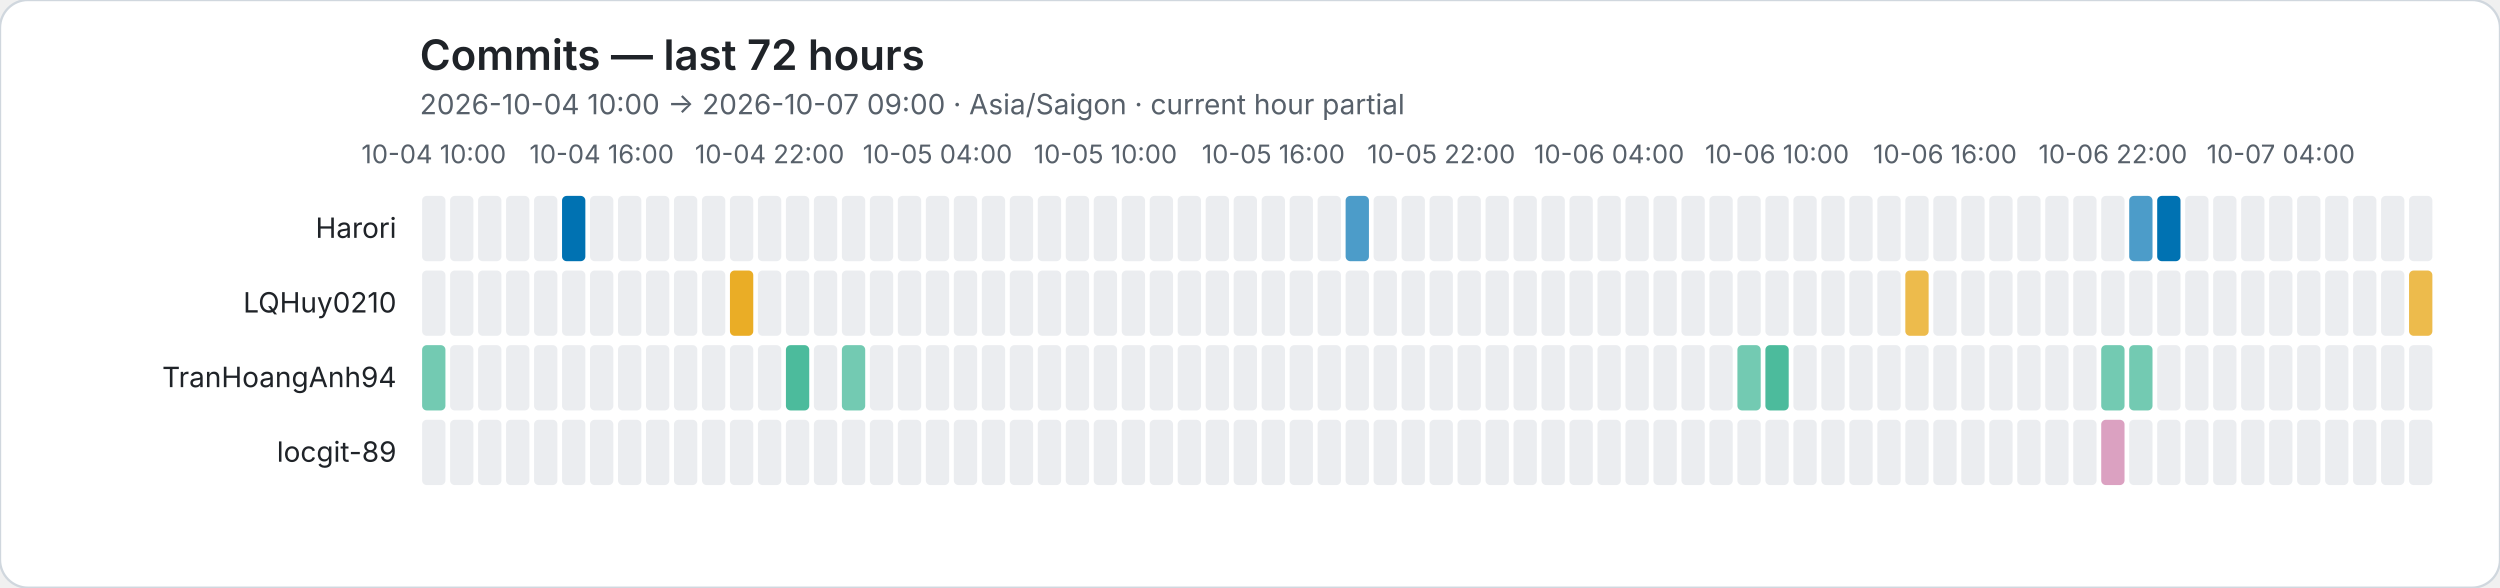
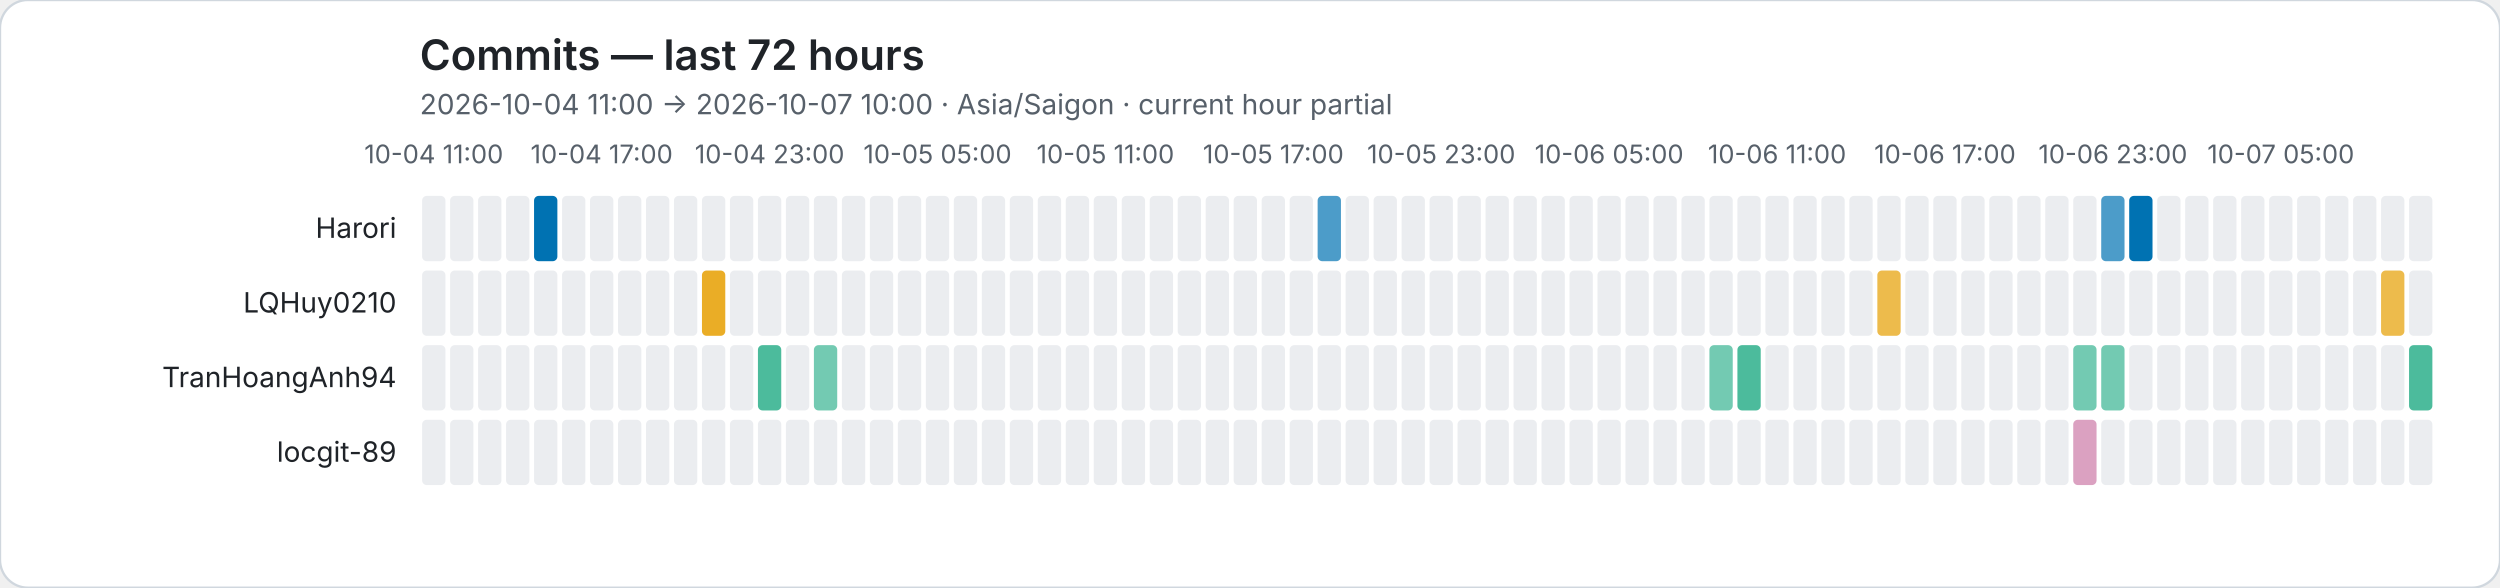
<svg xmlns="http://www.w3.org/2000/svg" role="img" viewBox="0 0 1072 252">
  <rect width="1072" height="252" rx="12" fill="#ffffff" stroke="#d0d7de" />
  <style>text{font-family:system-ui,-apple-system,BlinkMacSystemFont,"Segoe UI",sans-serif}.axis{fill:#57606a;font-size:11px}.heading{fill:#1f2328;font-size:18px;font-weight:600}.subheading{fill:#57606a;font-size:12px}.name{fill:#1f2328;font-size:12px}</style>
  <text class="heading" x="180" y="30">Commits — last 72 hours</text>
-   <text class="subheading" x="180" y="49">2026-10-04 10:00 → 2026-10-07 09:00 · Asia/Saigon · current hour partial</text>
-   <text class="axis" x="186" y="70" text-anchor="middle">10-04 10:00</text>
-   <text class="axis" x="258" y="70" text-anchor="middle">10-04 16:00</text>
-   <text class="axis" x="330" y="70" text-anchor="middle">10-04 22:00</text>
-   <text class="axis" x="402" y="70" text-anchor="middle">10-05 04:00</text>
-   <text class="axis" x="474" y="70" text-anchor="middle">10-05 10:00</text>
-   <text class="axis" x="546" y="70" text-anchor="middle">10-05 16:00</text>
-   <text class="axis" x="618" y="70" text-anchor="middle">10-05 22:00</text>
-   <text class="axis" x="690" y="70" text-anchor="middle">10-06 04:00</text>
-   <text class="axis" x="762" y="70" text-anchor="middle">10-06 10:00</text>
-   <text class="axis" x="834" y="70" text-anchor="middle">10-06 16:00</text>
-   <text class="axis" x="906" y="70" text-anchor="middle">10-06 22:00</text>
-   <text class="axis" x="978" y="70" text-anchor="middle">10-07 04:00</text>
+   <text class="subheading" x="180" y="49">2026-10-04 11:00 → 2026-10-07 10:00 · Asia/Saigon · current hour partial</text>
+   <text class="axis" x="186" y="70" text-anchor="middle">10-04 11:00</text>
+   <text class="axis" x="258" y="70" text-anchor="middle">10-04 17:00</text>
+   <text class="axis" x="330" y="70" text-anchor="middle">10-04 23:00</text>
+   <text class="axis" x="402" y="70" text-anchor="middle">10-05 05:00</text>
+   <text class="axis" x="474" y="70" text-anchor="middle">10-05 11:00</text>
+   <text class="axis" x="546" y="70" text-anchor="middle">10-05 17:00</text>
+   <text class="axis" x="618" y="70" text-anchor="middle">10-05 23:00</text>
+   <text class="axis" x="690" y="70" text-anchor="middle">10-06 05:00</text>
+   <text class="axis" x="762" y="70" text-anchor="middle">10-06 11:00</text>
+   <text class="axis" x="834" y="70" text-anchor="middle">10-06 17:00</text>
+   <text class="axis" x="906" y="70" text-anchor="middle">10-06 23:00</text>
+   <text class="axis" x="978" y="70" text-anchor="middle">10-07 05:00</text>
  <text class="name" x="170" y="102" text-anchor="end">Harori</text>
  <rect data-hour="0" x="181" y="84" width="10" height="28" rx="2" fill="#ebedf0" />
  <rect data-hour="1" x="193" y="84" width="10" height="28" rx="2" fill="#ebedf0" />
  <rect data-hour="2" x="205" y="84" width="10" height="28" rx="2" fill="#ebedf0" />
  <rect data-hour="3" x="217" y="84" width="10" height="28" rx="2" fill="#ebedf0" />
-   <rect data-hour="4" x="229" y="84" width="10" height="28" rx="2" fill="#ebedf0" />
-   <rect data-hour="5" x="241" y="84" width="10" height="28" rx="2" fill="rgba(0, 114, 178, 1.00)" />
+   <rect data-hour="4" x="229" y="84" width="10" height="28" rx="2" fill="rgba(0, 114, 178, 1.00)" />
+   <rect data-hour="5" x="241" y="84" width="10" height="28" rx="2" fill="#ebedf0" />
  <rect data-hour="6" x="253" y="84" width="10" height="28" rx="2" fill="#ebedf0" />
  <rect data-hour="7" x="265" y="84" width="10" height="28" rx="2" fill="#ebedf0" />
  <rect data-hour="8" x="277" y="84" width="10" height="28" rx="2" fill="#ebedf0" />
  <rect data-hour="9" x="289" y="84" width="10" height="28" rx="2" fill="#ebedf0" />
  <rect data-hour="10" x="301" y="84" width="10" height="28" rx="2" fill="#ebedf0" />
  <rect data-hour="11" x="313" y="84" width="10" height="28" rx="2" fill="#ebedf0" />
  <rect data-hour="12" x="325" y="84" width="10" height="28" rx="2" fill="#ebedf0" />
  <rect data-hour="13" x="337" y="84" width="10" height="28" rx="2" fill="#ebedf0" />
  <rect data-hour="14" x="349" y="84" width="10" height="28" rx="2" fill="#ebedf0" />
  <rect data-hour="15" x="361" y="84" width="10" height="28" rx="2" fill="#ebedf0" />
  <rect data-hour="16" x="373" y="84" width="10" height="28" rx="2" fill="#ebedf0" />
  <rect data-hour="17" x="385" y="84" width="10" height="28" rx="2" fill="#ebedf0" />
  <rect data-hour="18" x="397" y="84" width="10" height="28" rx="2" fill="#ebedf0" />
  <rect data-hour="19" x="409" y="84" width="10" height="28" rx="2" fill="#ebedf0" />
  <rect data-hour="20" x="421" y="84" width="10" height="28" rx="2" fill="#ebedf0" />
  <rect data-hour="21" x="433" y="84" width="10" height="28" rx="2" fill="#ebedf0" />
  <rect data-hour="22" x="445" y="84" width="10" height="28" rx="2" fill="#ebedf0" />
  <rect data-hour="23" x="457" y="84" width="10" height="28" rx="2" fill="#ebedf0" />
  <rect data-hour="24" x="469" y="84" width="10" height="28" rx="2" fill="#ebedf0" />
  <rect data-hour="25" x="481" y="84" width="10" height="28" rx="2" fill="#ebedf0" />
  <rect data-hour="26" x="493" y="84" width="10" height="28" rx="2" fill="#ebedf0" />
  <rect data-hour="27" x="505" y="84" width="10" height="28" rx="2" fill="#ebedf0" />
  <rect data-hour="28" x="517" y="84" width="10" height="28" rx="2" fill="#ebedf0" />
  <rect data-hour="29" x="529" y="84" width="10" height="28" rx="2" fill="#ebedf0" />
  <rect data-hour="30" x="541" y="84" width="10" height="28" rx="2" fill="#ebedf0" />
  <rect data-hour="31" x="553" y="84" width="10" height="28" rx="2" fill="#ebedf0" />
-   <rect data-hour="32" x="565" y="84" width="10" height="28" rx="2" fill="#ebedf0" />
-   <rect data-hour="33" x="577" y="84" width="10" height="28" rx="2" fill="rgba(0, 114, 178, 0.70)" />
+   <rect data-hour="32" x="565" y="84" width="10" height="28" rx="2" fill="rgba(0, 114, 178, 0.70)" />
+   <rect data-hour="33" x="577" y="84" width="10" height="28" rx="2" fill="#ebedf0" />
  <rect data-hour="34" x="589" y="84" width="10" height="28" rx="2" fill="#ebedf0" />
  <rect data-hour="35" x="601" y="84" width="10" height="28" rx="2" fill="#ebedf0" />
  <rect data-hour="36" x="613" y="84" width="10" height="28" rx="2" fill="#ebedf0" />
  <rect data-hour="37" x="625" y="84" width="10" height="28" rx="2" fill="#ebedf0" />
  <rect data-hour="38" x="637" y="84" width="10" height="28" rx="2" fill="#ebedf0" />
  <rect data-hour="39" x="649" y="84" width="10" height="28" rx="2" fill="#ebedf0" />
  <rect data-hour="40" x="661" y="84" width="10" height="28" rx="2" fill="#ebedf0" />
  <rect data-hour="41" x="673" y="84" width="10" height="28" rx="2" fill="#ebedf0" />
  <rect data-hour="42" x="685" y="84" width="10" height="28" rx="2" fill="#ebedf0" />
  <rect data-hour="43" x="697" y="84" width="10" height="28" rx="2" fill="#ebedf0" />
  <rect data-hour="44" x="709" y="84" width="10" height="28" rx="2" fill="#ebedf0" />
  <rect data-hour="45" x="721" y="84" width="10" height="28" rx="2" fill="#ebedf0" />
  <rect data-hour="46" x="733" y="84" width="10" height="28" rx="2" fill="#ebedf0" />
  <rect data-hour="47" x="745" y="84" width="10" height="28" rx="2" fill="#ebedf0" />
  <rect data-hour="48" x="757" y="84" width="10" height="28" rx="2" fill="#ebedf0" />
  <rect data-hour="49" x="769" y="84" width="10" height="28" rx="2" fill="#ebedf0" />
  <rect data-hour="50" x="781" y="84" width="10" height="28" rx="2" fill="#ebedf0" />
  <rect data-hour="51" x="793" y="84" width="10" height="28" rx="2" fill="#ebedf0" />
  <rect data-hour="52" x="805" y="84" width="10" height="28" rx="2" fill="#ebedf0" />
  <rect data-hour="53" x="817" y="84" width="10" height="28" rx="2" fill="#ebedf0" />
  <rect data-hour="54" x="829" y="84" width="10" height="28" rx="2" fill="#ebedf0" />
  <rect data-hour="55" x="841" y="84" width="10" height="28" rx="2" fill="#ebedf0" />
  <rect data-hour="56" x="853" y="84" width="10" height="28" rx="2" fill="#ebedf0" />
  <rect data-hour="57" x="865" y="84" width="10" height="28" rx="2" fill="#ebedf0" />
  <rect data-hour="58" x="877" y="84" width="10" height="28" rx="2" fill="#ebedf0" />
  <rect data-hour="59" x="889" y="84" width="10" height="28" rx="2" fill="#ebedf0" />
-   <rect data-hour="60" x="901" y="84" width="10" height="28" rx="2" fill="#ebedf0" />
-   <rect data-hour="61" x="913" y="84" width="10" height="28" rx="2" fill="rgba(0, 114, 178, 0.70)" />
-   <rect data-hour="62" x="925" y="84" width="10" height="28" rx="2" fill="rgba(0, 114, 178, 1.00)" />
+   <rect data-hour="60" x="901" y="84" width="10" height="28" rx="2" fill="rgba(0, 114, 178, 0.70)" />
+   <rect data-hour="61" x="913" y="84" width="10" height="28" rx="2" fill="rgba(0, 114, 178, 1.00)" />
+   <rect data-hour="62" x="925" y="84" width="10" height="28" rx="2" fill="#ebedf0" />
  <rect data-hour="63" x="937" y="84" width="10" height="28" rx="2" fill="#ebedf0" />
  <rect data-hour="64" x="949" y="84" width="10" height="28" rx="2" fill="#ebedf0" />
  <rect data-hour="65" x="961" y="84" width="10" height="28" rx="2" fill="#ebedf0" />
  <rect data-hour="66" x="973" y="84" width="10" height="28" rx="2" fill="#ebedf0" />
  <rect data-hour="67" x="985" y="84" width="10" height="28" rx="2" fill="#ebedf0" />
  <rect data-hour="68" x="997" y="84" width="10" height="28" rx="2" fill="#ebedf0" />
  <rect data-hour="69" x="1009" y="84" width="10" height="28" rx="2" fill="#ebedf0" />
  <rect data-hour="70" x="1021" y="84" width="10" height="28" rx="2" fill="#ebedf0" />
  <rect data-hour="71" x="1033" y="84" width="10" height="28" rx="2" fill="#ebedf0" />
  <text class="name" x="170" y="134" text-anchor="end">LQHuy0210</text>
  <rect data-hour="0" x="181" y="116" width="10" height="28" rx="2" fill="#ebedf0" />
  <rect data-hour="1" x="193" y="116" width="10" height="28" rx="2" fill="#ebedf0" />
  <rect data-hour="2" x="205" y="116" width="10" height="28" rx="2" fill="#ebedf0" />
  <rect data-hour="3" x="217" y="116" width="10" height="28" rx="2" fill="#ebedf0" />
  <rect data-hour="4" x="229" y="116" width="10" height="28" rx="2" fill="#ebedf0" />
  <rect data-hour="5" x="241" y="116" width="10" height="28" rx="2" fill="#ebedf0" />
  <rect data-hour="6" x="253" y="116" width="10" height="28" rx="2" fill="#ebedf0" />
  <rect data-hour="7" x="265" y="116" width="10" height="28" rx="2" fill="#ebedf0" />
  <rect data-hour="8" x="277" y="116" width="10" height="28" rx="2" fill="#ebedf0" />
  <rect data-hour="9" x="289" y="116" width="10" height="28" rx="2" fill="#ebedf0" />
-   <rect data-hour="10" x="301" y="116" width="10" height="28" rx="2" fill="#ebedf0" />
-   <rect data-hour="11" x="313" y="116" width="10" height="28" rx="2" fill="rgba(230, 159, 0, 0.85)" />
+   <rect data-hour="10" x="301" y="116" width="10" height="28" rx="2" fill="rgba(230, 159, 0, 0.85)" />
+   <rect data-hour="11" x="313" y="116" width="10" height="28" rx="2" fill="#ebedf0" />
  <rect data-hour="12" x="325" y="116" width="10" height="28" rx="2" fill="#ebedf0" />
  <rect data-hour="13" x="337" y="116" width="10" height="28" rx="2" fill="#ebedf0" />
  <rect data-hour="14" x="349" y="116" width="10" height="28" rx="2" fill="#ebedf0" />
  <rect data-hour="15" x="361" y="116" width="10" height="28" rx="2" fill="#ebedf0" />
  <rect data-hour="16" x="373" y="116" width="10" height="28" rx="2" fill="#ebedf0" />
  <rect data-hour="17" x="385" y="116" width="10" height="28" rx="2" fill="#ebedf0" />
  <rect data-hour="18" x="397" y="116" width="10" height="28" rx="2" fill="#ebedf0" />
  <rect data-hour="19" x="409" y="116" width="10" height="28" rx="2" fill="#ebedf0" />
  <rect data-hour="20" x="421" y="116" width="10" height="28" rx="2" fill="#ebedf0" />
  <rect data-hour="21" x="433" y="116" width="10" height="28" rx="2" fill="#ebedf0" />
  <rect data-hour="22" x="445" y="116" width="10" height="28" rx="2" fill="#ebedf0" />
  <rect data-hour="23" x="457" y="116" width="10" height="28" rx="2" fill="#ebedf0" />
  <rect data-hour="24" x="469" y="116" width="10" height="28" rx="2" fill="#ebedf0" />
  <rect data-hour="25" x="481" y="116" width="10" height="28" rx="2" fill="#ebedf0" />
  <rect data-hour="26" x="493" y="116" width="10" height="28" rx="2" fill="#ebedf0" />
  <rect data-hour="27" x="505" y="116" width="10" height="28" rx="2" fill="#ebedf0" />
  <rect data-hour="28" x="517" y="116" width="10" height="28" rx="2" fill="#ebedf0" />
  <rect data-hour="29" x="529" y="116" width="10" height="28" rx="2" fill="#ebedf0" />
  <rect data-hour="30" x="541" y="116" width="10" height="28" rx="2" fill="#ebedf0" />
  <rect data-hour="31" x="553" y="116" width="10" height="28" rx="2" fill="#ebedf0" />
  <rect data-hour="32" x="565" y="116" width="10" height="28" rx="2" fill="#ebedf0" />
  <rect data-hour="33" x="577" y="116" width="10" height="28" rx="2" fill="#ebedf0" />
  <rect data-hour="34" x="589" y="116" width="10" height="28" rx="2" fill="#ebedf0" />
  <rect data-hour="35" x="601" y="116" width="10" height="28" rx="2" fill="#ebedf0" />
  <rect data-hour="36" x="613" y="116" width="10" height="28" rx="2" fill="#ebedf0" />
  <rect data-hour="37" x="625" y="116" width="10" height="28" rx="2" fill="#ebedf0" />
  <rect data-hour="38" x="637" y="116" width="10" height="28" rx="2" fill="#ebedf0" />
  <rect data-hour="39" x="649" y="116" width="10" height="28" rx="2" fill="#ebedf0" />
  <rect data-hour="40" x="661" y="116" width="10" height="28" rx="2" fill="#ebedf0" />
  <rect data-hour="41" x="673" y="116" width="10" height="28" rx="2" fill="#ebedf0" />
  <rect data-hour="42" x="685" y="116" width="10" height="28" rx="2" fill="#ebedf0" />
  <rect data-hour="43" x="697" y="116" width="10" height="28" rx="2" fill="#ebedf0" />
  <rect data-hour="44" x="709" y="116" width="10" height="28" rx="2" fill="#ebedf0" />
  <rect data-hour="45" x="721" y="116" width="10" height="28" rx="2" fill="#ebedf0" />
  <rect data-hour="46" x="733" y="116" width="10" height="28" rx="2" fill="#ebedf0" />
  <rect data-hour="47" x="745" y="116" width="10" height="28" rx="2" fill="#ebedf0" />
  <rect data-hour="48" x="757" y="116" width="10" height="28" rx="2" fill="#ebedf0" />
  <rect data-hour="49" x="769" y="116" width="10" height="28" rx="2" fill="#ebedf0" />
  <rect data-hour="50" x="781" y="116" width="10" height="28" rx="2" fill="#ebedf0" />
  <rect data-hour="51" x="793" y="116" width="10" height="28" rx="2" fill="#ebedf0" />
-   <rect data-hour="52" x="805" y="116" width="10" height="28" rx="2" fill="#ebedf0" />
-   <rect data-hour="53" x="817" y="116" width="10" height="28" rx="2" fill="rgba(230, 159, 0, 0.70)" />
+   <rect data-hour="52" x="805" y="116" width="10" height="28" rx="2" fill="rgba(230, 159, 0, 0.70)" />
+   <rect data-hour="53" x="817" y="116" width="10" height="28" rx="2" fill="#ebedf0" />
  <rect data-hour="54" x="829" y="116" width="10" height="28" rx="2" fill="#ebedf0" />
  <rect data-hour="55" x="841" y="116" width="10" height="28" rx="2" fill="#ebedf0" />
  <rect data-hour="56" x="853" y="116" width="10" height="28" rx="2" fill="#ebedf0" />
  <rect data-hour="57" x="865" y="116" width="10" height="28" rx="2" fill="#ebedf0" />
  <rect data-hour="58" x="877" y="116" width="10" height="28" rx="2" fill="#ebedf0" />
  <rect data-hour="59" x="889" y="116" width="10" height="28" rx="2" fill="#ebedf0" />
  <rect data-hour="60" x="901" y="116" width="10" height="28" rx="2" fill="#ebedf0" />
  <rect data-hour="61" x="913" y="116" width="10" height="28" rx="2" fill="#ebedf0" />
  <rect data-hour="62" x="925" y="116" width="10" height="28" rx="2" fill="#ebedf0" />
  <rect data-hour="63" x="937" y="116" width="10" height="28" rx="2" fill="#ebedf0" />
  <rect data-hour="64" x="949" y="116" width="10" height="28" rx="2" fill="#ebedf0" />
  <rect data-hour="65" x="961" y="116" width="10" height="28" rx="2" fill="#ebedf0" />
  <rect data-hour="66" x="973" y="116" width="10" height="28" rx="2" fill="#ebedf0" />
  <rect data-hour="67" x="985" y="116" width="10" height="28" rx="2" fill="#ebedf0" />
  <rect data-hour="68" x="997" y="116" width="10" height="28" rx="2" fill="#ebedf0" />
  <rect data-hour="69" x="1009" y="116" width="10" height="28" rx="2" fill="#ebedf0" />
-   <rect data-hour="70" x="1021" y="116" width="10" height="28" rx="2" fill="#ebedf0" />
-   <rect data-hour="71" x="1033" y="116" width="10" height="28" rx="2" fill="rgba(230, 159, 0, 0.70)" />
+   <rect data-hour="70" x="1021" y="116" width="10" height="28" rx="2" fill="rgba(230, 159, 0, 0.70)" />
+   <rect data-hour="71" x="1033" y="116" width="10" height="28" rx="2" fill="#ebedf0" />
  <text class="name" x="170" y="166" text-anchor="end">TranHoangAnh94</text>
-   <rect data-hour="0" x="181" y="148" width="10" height="28" rx="2" fill="rgba(0, 158, 115, 0.55)" />
+   <rect data-hour="0" x="181" y="148" width="10" height="28" rx="2" fill="#ebedf0" />
  <rect data-hour="1" x="193" y="148" width="10" height="28" rx="2" fill="#ebedf0" />
  <rect data-hour="2" x="205" y="148" width="10" height="28" rx="2" fill="#ebedf0" />
  <rect data-hour="3" x="217" y="148" width="10" height="28" rx="2" fill="#ebedf0" />
  <rect data-hour="4" x="229" y="148" width="10" height="28" rx="2" fill="#ebedf0" />
  <rect data-hour="5" x="241" y="148" width="10" height="28" rx="2" fill="#ebedf0" />
  <rect data-hour="6" x="253" y="148" width="10" height="28" rx="2" fill="#ebedf0" />
  <rect data-hour="7" x="265" y="148" width="10" height="28" rx="2" fill="#ebedf0" />
  <rect data-hour="8" x="277" y="148" width="10" height="28" rx="2" fill="#ebedf0" />
  <rect data-hour="9" x="289" y="148" width="10" height="28" rx="2" fill="#ebedf0" />
  <rect data-hour="10" x="301" y="148" width="10" height="28" rx="2" fill="#ebedf0" />
  <rect data-hour="11" x="313" y="148" width="10" height="28" rx="2" fill="#ebedf0" />
-   <rect data-hour="12" x="325" y="148" width="10" height="28" rx="2" fill="#ebedf0" />
-   <rect data-hour="13" x="337" y="148" width="10" height="28" rx="2" fill="rgba(0, 158, 115, 0.70)" />
-   <rect data-hour="14" x="349" y="148" width="10" height="28" rx="2" fill="#ebedf0" />
-   <rect data-hour="15" x="361" y="148" width="10" height="28" rx="2" fill="rgba(0, 158, 115, 0.55)" />
+   <rect data-hour="12" x="325" y="148" width="10" height="28" rx="2" fill="rgba(0, 158, 115, 0.70)" />
+   <rect data-hour="13" x="337" y="148" width="10" height="28" rx="2" fill="#ebedf0" />
+   <rect data-hour="14" x="349" y="148" width="10" height="28" rx="2" fill="rgba(0, 158, 115, 0.55)" />
+   <rect data-hour="15" x="361" y="148" width="10" height="28" rx="2" fill="#ebedf0" />
  <rect data-hour="16" x="373" y="148" width="10" height="28" rx="2" fill="#ebedf0" />
  <rect data-hour="17" x="385" y="148" width="10" height="28" rx="2" fill="#ebedf0" />
  <rect data-hour="18" x="397" y="148" width="10" height="28" rx="2" fill="#ebedf0" />
  <rect data-hour="19" x="409" y="148" width="10" height="28" rx="2" fill="#ebedf0" />
  <rect data-hour="20" x="421" y="148" width="10" height="28" rx="2" fill="#ebedf0" />
  <rect data-hour="21" x="433" y="148" width="10" height="28" rx="2" fill="#ebedf0" />
  <rect data-hour="22" x="445" y="148" width="10" height="28" rx="2" fill="#ebedf0" />
  <rect data-hour="23" x="457" y="148" width="10" height="28" rx="2" fill="#ebedf0" />
  <rect data-hour="24" x="469" y="148" width="10" height="28" rx="2" fill="#ebedf0" />
  <rect data-hour="25" x="481" y="148" width="10" height="28" rx="2" fill="#ebedf0" />
  <rect data-hour="26" x="493" y="148" width="10" height="28" rx="2" fill="#ebedf0" />
  <rect data-hour="27" x="505" y="148" width="10" height="28" rx="2" fill="#ebedf0" />
  <rect data-hour="28" x="517" y="148" width="10" height="28" rx="2" fill="#ebedf0" />
  <rect data-hour="29" x="529" y="148" width="10" height="28" rx="2" fill="#ebedf0" />
  <rect data-hour="30" x="541" y="148" width="10" height="28" rx="2" fill="#ebedf0" />
  <rect data-hour="31" x="553" y="148" width="10" height="28" rx="2" fill="#ebedf0" />
  <rect data-hour="32" x="565" y="148" width="10" height="28" rx="2" fill="#ebedf0" />
  <rect data-hour="33" x="577" y="148" width="10" height="28" rx="2" fill="#ebedf0" />
  <rect data-hour="34" x="589" y="148" width="10" height="28" rx="2" fill="#ebedf0" />
  <rect data-hour="35" x="601" y="148" width="10" height="28" rx="2" fill="#ebedf0" />
  <rect data-hour="36" x="613" y="148" width="10" height="28" rx="2" fill="#ebedf0" />
  <rect data-hour="37" x="625" y="148" width="10" height="28" rx="2" fill="#ebedf0" />
  <rect data-hour="38" x="637" y="148" width="10" height="28" rx="2" fill="#ebedf0" />
  <rect data-hour="39" x="649" y="148" width="10" height="28" rx="2" fill="#ebedf0" />
  <rect data-hour="40" x="661" y="148" width="10" height="28" rx="2" fill="#ebedf0" />
  <rect data-hour="41" x="673" y="148" width="10" height="28" rx="2" fill="#ebedf0" />
  <rect data-hour="42" x="685" y="148" width="10" height="28" rx="2" fill="#ebedf0" />
  <rect data-hour="43" x="697" y="148" width="10" height="28" rx="2" fill="#ebedf0" />
  <rect data-hour="44" x="709" y="148" width="10" height="28" rx="2" fill="#ebedf0" />
  <rect data-hour="45" x="721" y="148" width="10" height="28" rx="2" fill="#ebedf0" />
-   <rect data-hour="46" x="733" y="148" width="10" height="28" rx="2" fill="#ebedf0" />
-   <rect data-hour="47" x="745" y="148" width="10" height="28" rx="2" fill="rgba(0, 158, 115, 0.55)" />
-   <rect data-hour="48" x="757" y="148" width="10" height="28" rx="2" fill="rgba(0, 158, 115, 0.70)" />
+   <rect data-hour="46" x="733" y="148" width="10" height="28" rx="2" fill="rgba(0, 158, 115, 0.55)" />
+   <rect data-hour="47" x="745" y="148" width="10" height="28" rx="2" fill="rgba(0, 158, 115, 0.70)" />
+   <rect data-hour="48" x="757" y="148" width="10" height="28" rx="2" fill="#ebedf0" />
  <rect data-hour="49" x="769" y="148" width="10" height="28" rx="2" fill="#ebedf0" />
  <rect data-hour="50" x="781" y="148" width="10" height="28" rx="2" fill="#ebedf0" />
  <rect data-hour="51" x="793" y="148" width="10" height="28" rx="2" fill="#ebedf0" />
  <rect data-hour="52" x="805" y="148" width="10" height="28" rx="2" fill="#ebedf0" />
  <rect data-hour="53" x="817" y="148" width="10" height="28" rx="2" fill="#ebedf0" />
  <rect data-hour="54" x="829" y="148" width="10" height="28" rx="2" fill="#ebedf0" />
  <rect data-hour="55" x="841" y="148" width="10" height="28" rx="2" fill="#ebedf0" />
  <rect data-hour="56" x="853" y="148" width="10" height="28" rx="2" fill="#ebedf0" />
  <rect data-hour="57" x="865" y="148" width="10" height="28" rx="2" fill="#ebedf0" />
  <rect data-hour="58" x="877" y="148" width="10" height="28" rx="2" fill="#ebedf0" />
-   <rect data-hour="59" x="889" y="148" width="10" height="28" rx="2" fill="#ebedf0" />
+   <rect data-hour="59" x="889" y="148" width="10" height="28" rx="2" fill="rgba(0, 158, 115, 0.55)" />
  <rect data-hour="60" x="901" y="148" width="10" height="28" rx="2" fill="rgba(0, 158, 115, 0.55)" />
-   <rect data-hour="61" x="913" y="148" width="10" height="28" rx="2" fill="rgba(0, 158, 115, 0.55)" />
+   <rect data-hour="61" x="913" y="148" width="10" height="28" rx="2" fill="#ebedf0" />
  <rect data-hour="62" x="925" y="148" width="10" height="28" rx="2" fill="#ebedf0" />
  <rect data-hour="63" x="937" y="148" width="10" height="28" rx="2" fill="#ebedf0" />
  <rect data-hour="64" x="949" y="148" width="10" height="28" rx="2" fill="#ebedf0" />
  <rect data-hour="65" x="961" y="148" width="10" height="28" rx="2" fill="#ebedf0" />
  <rect data-hour="66" x="973" y="148" width="10" height="28" rx="2" fill="#ebedf0" />
  <rect data-hour="67" x="985" y="148" width="10" height="28" rx="2" fill="#ebedf0" />
  <rect data-hour="68" x="997" y="148" width="10" height="28" rx="2" fill="#ebedf0" />
  <rect data-hour="69" x="1009" y="148" width="10" height="28" rx="2" fill="#ebedf0" />
  <rect data-hour="70" x="1021" y="148" width="10" height="28" rx="2" fill="#ebedf0" />
-   <rect data-hour="71" x="1033" y="148" width="10" height="28" rx="2" fill="#ebedf0" />
+   <rect data-hour="71" x="1033" y="148" width="10" height="28" rx="2" fill="rgba(0, 158, 115, 0.70)" />
  <text class="name" x="170" y="198" text-anchor="end">locgit-89</text>
  <rect data-hour="0" x="181" y="180" width="10" height="28" rx="2" fill="#ebedf0" />
  <rect data-hour="1" x="193" y="180" width="10" height="28" rx="2" fill="#ebedf0" />
  <rect data-hour="2" x="205" y="180" width="10" height="28" rx="2" fill="#ebedf0" />
  <rect data-hour="3" x="217" y="180" width="10" height="28" rx="2" fill="#ebedf0" />
  <rect data-hour="4" x="229" y="180" width="10" height="28" rx="2" fill="#ebedf0" />
  <rect data-hour="5" x="241" y="180" width="10" height="28" rx="2" fill="#ebedf0" />
  <rect data-hour="6" x="253" y="180" width="10" height="28" rx="2" fill="#ebedf0" />
  <rect data-hour="7" x="265" y="180" width="10" height="28" rx="2" fill="#ebedf0" />
  <rect data-hour="8" x="277" y="180" width="10" height="28" rx="2" fill="#ebedf0" />
  <rect data-hour="9" x="289" y="180" width="10" height="28" rx="2" fill="#ebedf0" />
  <rect data-hour="10" x="301" y="180" width="10" height="28" rx="2" fill="#ebedf0" />
  <rect data-hour="11" x="313" y="180" width="10" height="28" rx="2" fill="#ebedf0" />
  <rect data-hour="12" x="325" y="180" width="10" height="28" rx="2" fill="#ebedf0" />
  <rect data-hour="13" x="337" y="180" width="10" height="28" rx="2" fill="#ebedf0" />
  <rect data-hour="14" x="349" y="180" width="10" height="28" rx="2" fill="#ebedf0" />
  <rect data-hour="15" x="361" y="180" width="10" height="28" rx="2" fill="#ebedf0" />
  <rect data-hour="16" x="373" y="180" width="10" height="28" rx="2" fill="#ebedf0" />
  <rect data-hour="17" x="385" y="180" width="10" height="28" rx="2" fill="#ebedf0" />
  <rect data-hour="18" x="397" y="180" width="10" height="28" rx="2" fill="#ebedf0" />
  <rect data-hour="19" x="409" y="180" width="10" height="28" rx="2" fill="#ebedf0" />
  <rect data-hour="20" x="421" y="180" width="10" height="28" rx="2" fill="#ebedf0" />
  <rect data-hour="21" x="433" y="180" width="10" height="28" rx="2" fill="#ebedf0" />
  <rect data-hour="22" x="445" y="180" width="10" height="28" rx="2" fill="#ebedf0" />
  <rect data-hour="23" x="457" y="180" width="10" height="28" rx="2" fill="#ebedf0" />
  <rect data-hour="24" x="469" y="180" width="10" height="28" rx="2" fill="#ebedf0" />
  <rect data-hour="25" x="481" y="180" width="10" height="28" rx="2" fill="#ebedf0" />
  <rect data-hour="26" x="493" y="180" width="10" height="28" rx="2" fill="#ebedf0" />
  <rect data-hour="27" x="505" y="180" width="10" height="28" rx="2" fill="#ebedf0" />
  <rect data-hour="28" x="517" y="180" width="10" height="28" rx="2" fill="#ebedf0" />
  <rect data-hour="29" x="529" y="180" width="10" height="28" rx="2" fill="#ebedf0" />
  <rect data-hour="30" x="541" y="180" width="10" height="28" rx="2" fill="#ebedf0" />
  <rect data-hour="31" x="553" y="180" width="10" height="28" rx="2" fill="#ebedf0" />
  <rect data-hour="32" x="565" y="180" width="10" height="28" rx="2" fill="#ebedf0" />
  <rect data-hour="33" x="577" y="180" width="10" height="28" rx="2" fill="#ebedf0" />
  <rect data-hour="34" x="589" y="180" width="10" height="28" rx="2" fill="#ebedf0" />
  <rect data-hour="35" x="601" y="180" width="10" height="28" rx="2" fill="#ebedf0" />
  <rect data-hour="36" x="613" y="180" width="10" height="28" rx="2" fill="#ebedf0" />
  <rect data-hour="37" x="625" y="180" width="10" height="28" rx="2" fill="#ebedf0" />
  <rect data-hour="38" x="637" y="180" width="10" height="28" rx="2" fill="#ebedf0" />
  <rect data-hour="39" x="649" y="180" width="10" height="28" rx="2" fill="#ebedf0" />
  <rect data-hour="40" x="661" y="180" width="10" height="28" rx="2" fill="#ebedf0" />
  <rect data-hour="41" x="673" y="180" width="10" height="28" rx="2" fill="#ebedf0" />
  <rect data-hour="42" x="685" y="180" width="10" height="28" rx="2" fill="#ebedf0" />
  <rect data-hour="43" x="697" y="180" width="10" height="28" rx="2" fill="#ebedf0" />
  <rect data-hour="44" x="709" y="180" width="10" height="28" rx="2" fill="#ebedf0" />
  <rect data-hour="45" x="721" y="180" width="10" height="28" rx="2" fill="#ebedf0" />
  <rect data-hour="46" x="733" y="180" width="10" height="28" rx="2" fill="#ebedf0" />
  <rect data-hour="47" x="745" y="180" width="10" height="28" rx="2" fill="#ebedf0" />
  <rect data-hour="48" x="757" y="180" width="10" height="28" rx="2" fill="#ebedf0" />
  <rect data-hour="49" x="769" y="180" width="10" height="28" rx="2" fill="#ebedf0" />
  <rect data-hour="50" x="781" y="180" width="10" height="28" rx="2" fill="#ebedf0" />
  <rect data-hour="51" x="793" y="180" width="10" height="28" rx="2" fill="#ebedf0" />
  <rect data-hour="52" x="805" y="180" width="10" height="28" rx="2" fill="#ebedf0" />
  <rect data-hour="53" x="817" y="180" width="10" height="28" rx="2" fill="#ebedf0" />
  <rect data-hour="54" x="829" y="180" width="10" height="28" rx="2" fill="#ebedf0" />
  <rect data-hour="55" x="841" y="180" width="10" height="28" rx="2" fill="#ebedf0" />
  <rect data-hour="56" x="853" y="180" width="10" height="28" rx="2" fill="#ebedf0" />
  <rect data-hour="57" x="865" y="180" width="10" height="28" rx="2" fill="#ebedf0" />
  <rect data-hour="58" x="877" y="180" width="10" height="28" rx="2" fill="#ebedf0" />
-   <rect data-hour="59" x="889" y="180" width="10" height="28" rx="2" fill="#ebedf0" />
-   <rect data-hour="60" x="901" y="180" width="10" height="28" rx="2" fill="rgba(204, 121, 167, 0.70)" />
+   <rect data-hour="59" x="889" y="180" width="10" height="28" rx="2" fill="rgba(204, 121, 167, 0.70)" />
+   <rect data-hour="60" x="901" y="180" width="10" height="28" rx="2" fill="#ebedf0" />
  <rect data-hour="61" x="913" y="180" width="10" height="28" rx="2" fill="#ebedf0" />
  <rect data-hour="62" x="925" y="180" width="10" height="28" rx="2" fill="#ebedf0" />
  <rect data-hour="63" x="937" y="180" width="10" height="28" rx="2" fill="#ebedf0" />
  <rect data-hour="64" x="949" y="180" width="10" height="28" rx="2" fill="#ebedf0" />
  <rect data-hour="65" x="961" y="180" width="10" height="28" rx="2" fill="#ebedf0" />
  <rect data-hour="66" x="973" y="180" width="10" height="28" rx="2" fill="#ebedf0" />
  <rect data-hour="67" x="985" y="180" width="10" height="28" rx="2" fill="#ebedf0" />
  <rect data-hour="68" x="997" y="180" width="10" height="28" rx="2" fill="#ebedf0" />
  <rect data-hour="69" x="1009" y="180" width="10" height="28" rx="2" fill="#ebedf0" />
  <rect data-hour="70" x="1021" y="180" width="10" height="28" rx="2" fill="#ebedf0" />
  <rect data-hour="71" x="1033" y="180" width="10" height="28" rx="2" fill="#ebedf0" />
</svg>
